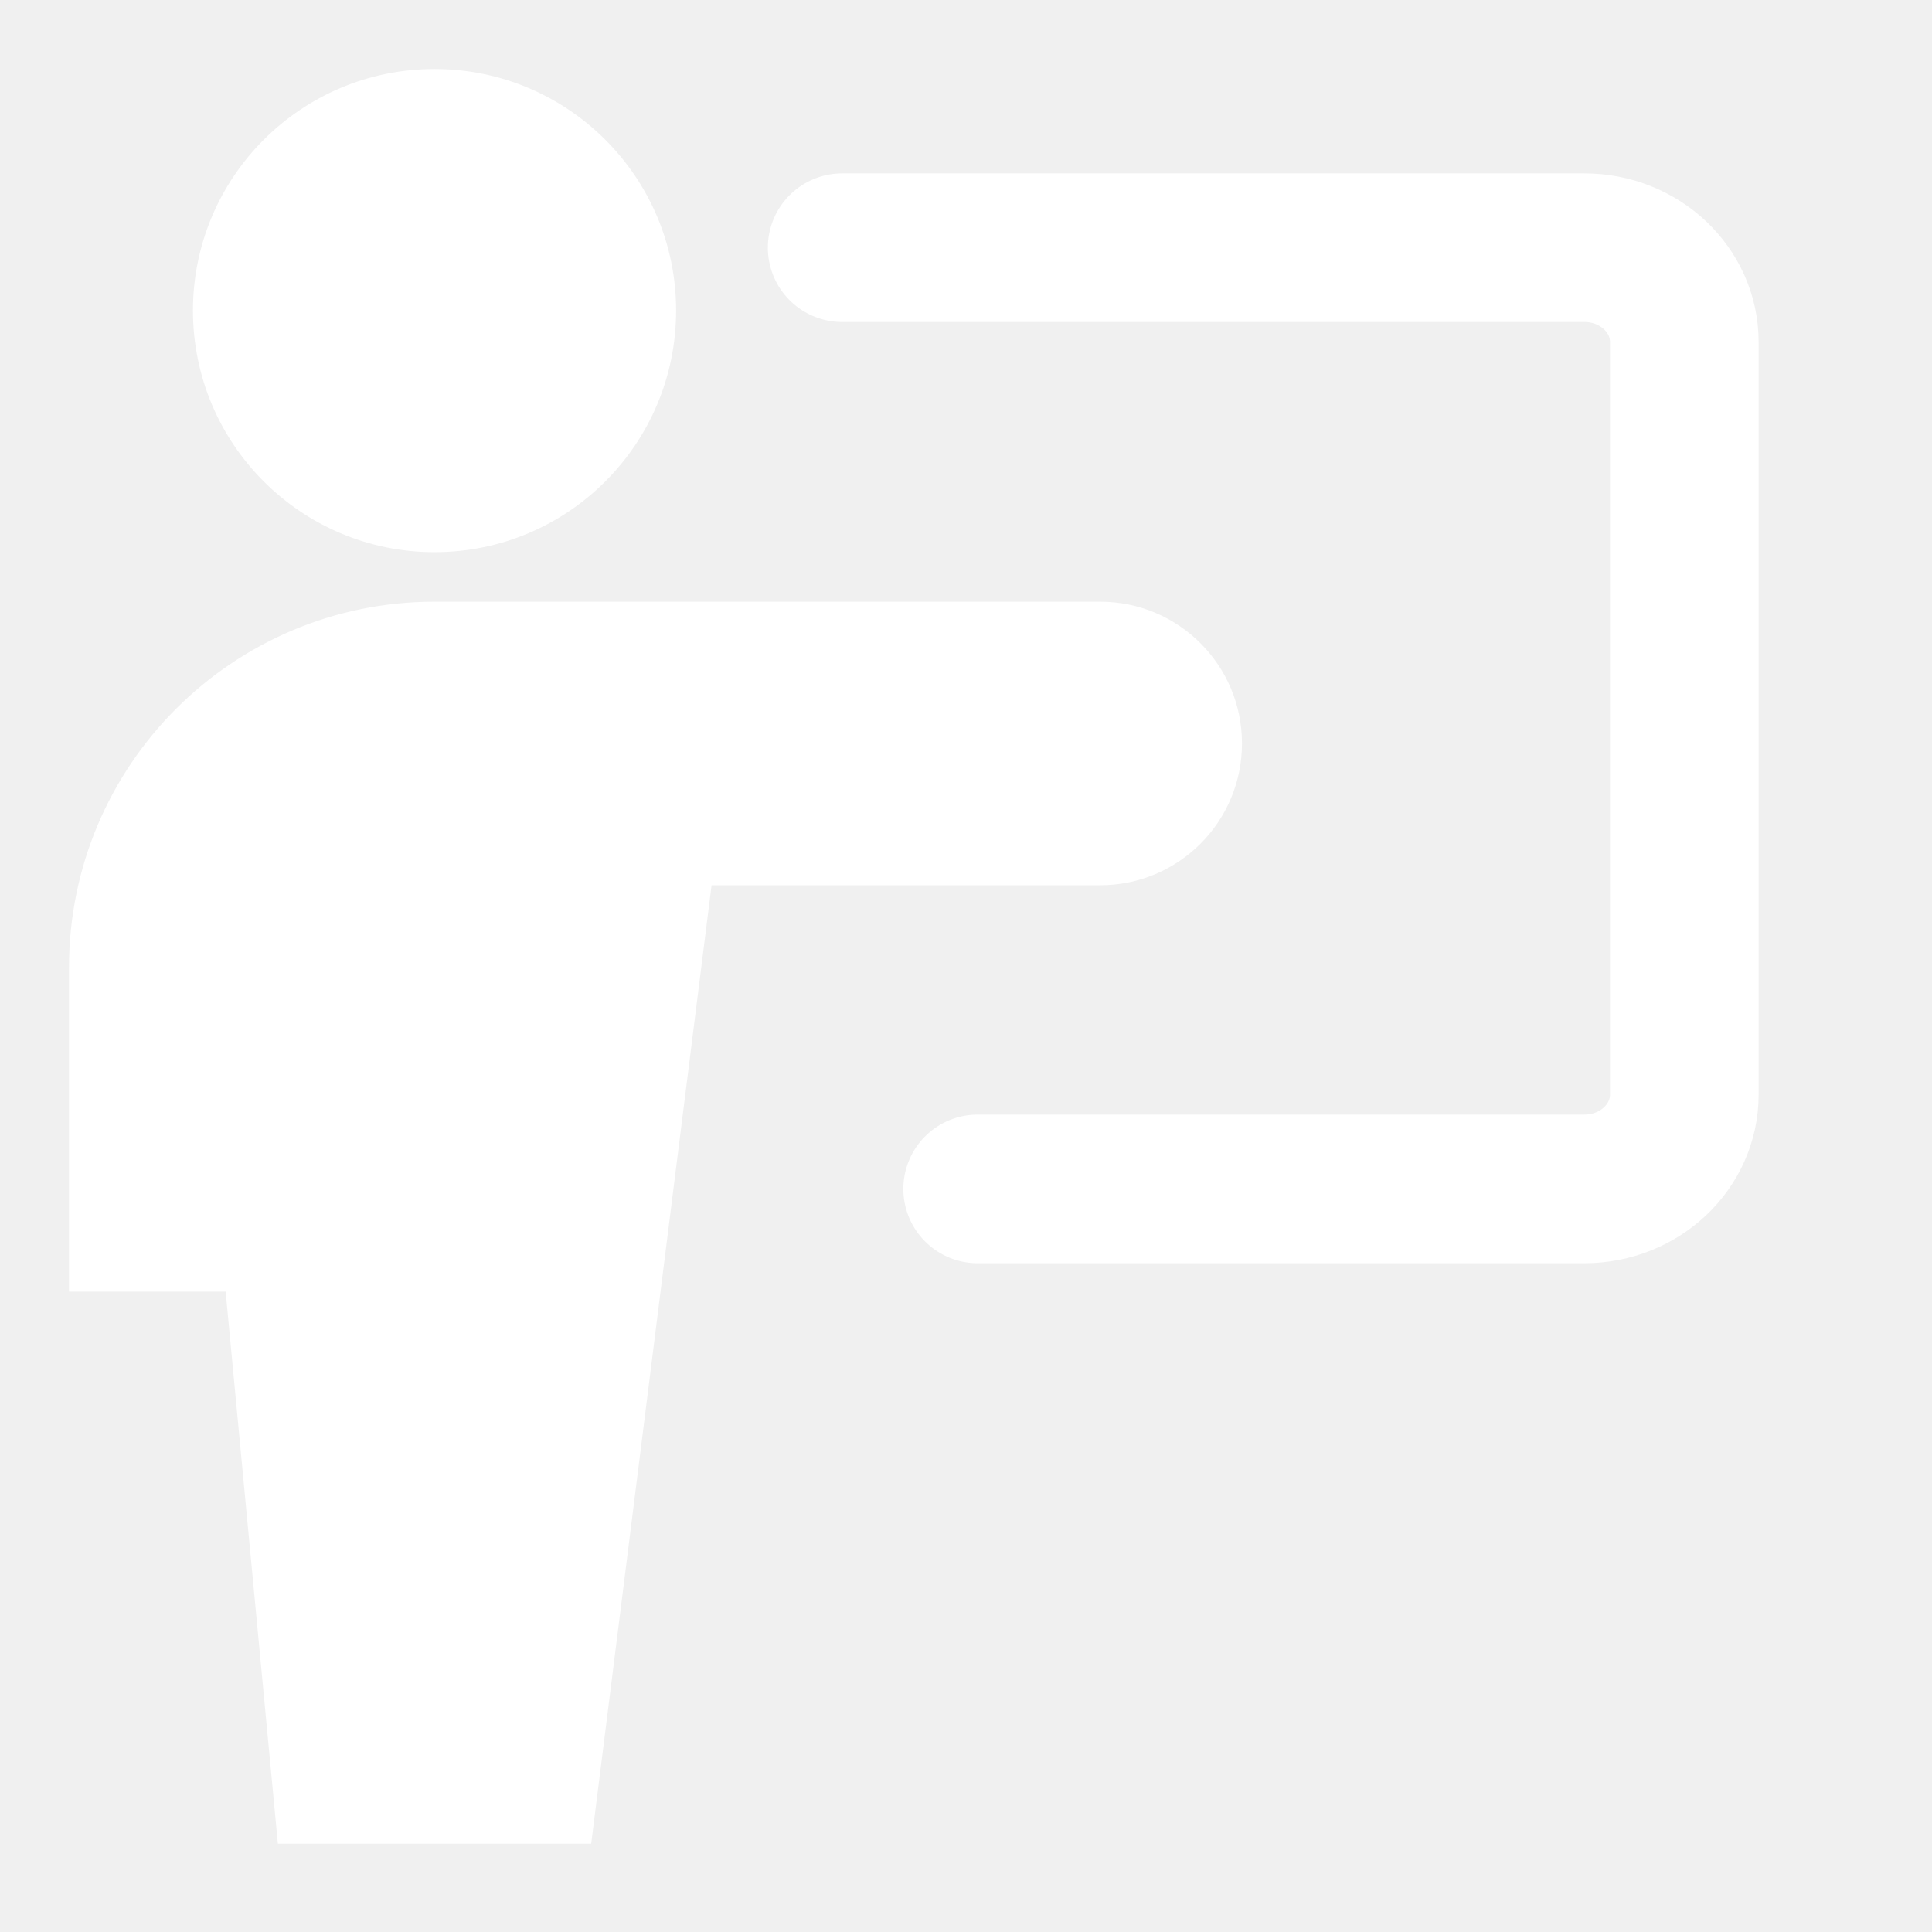
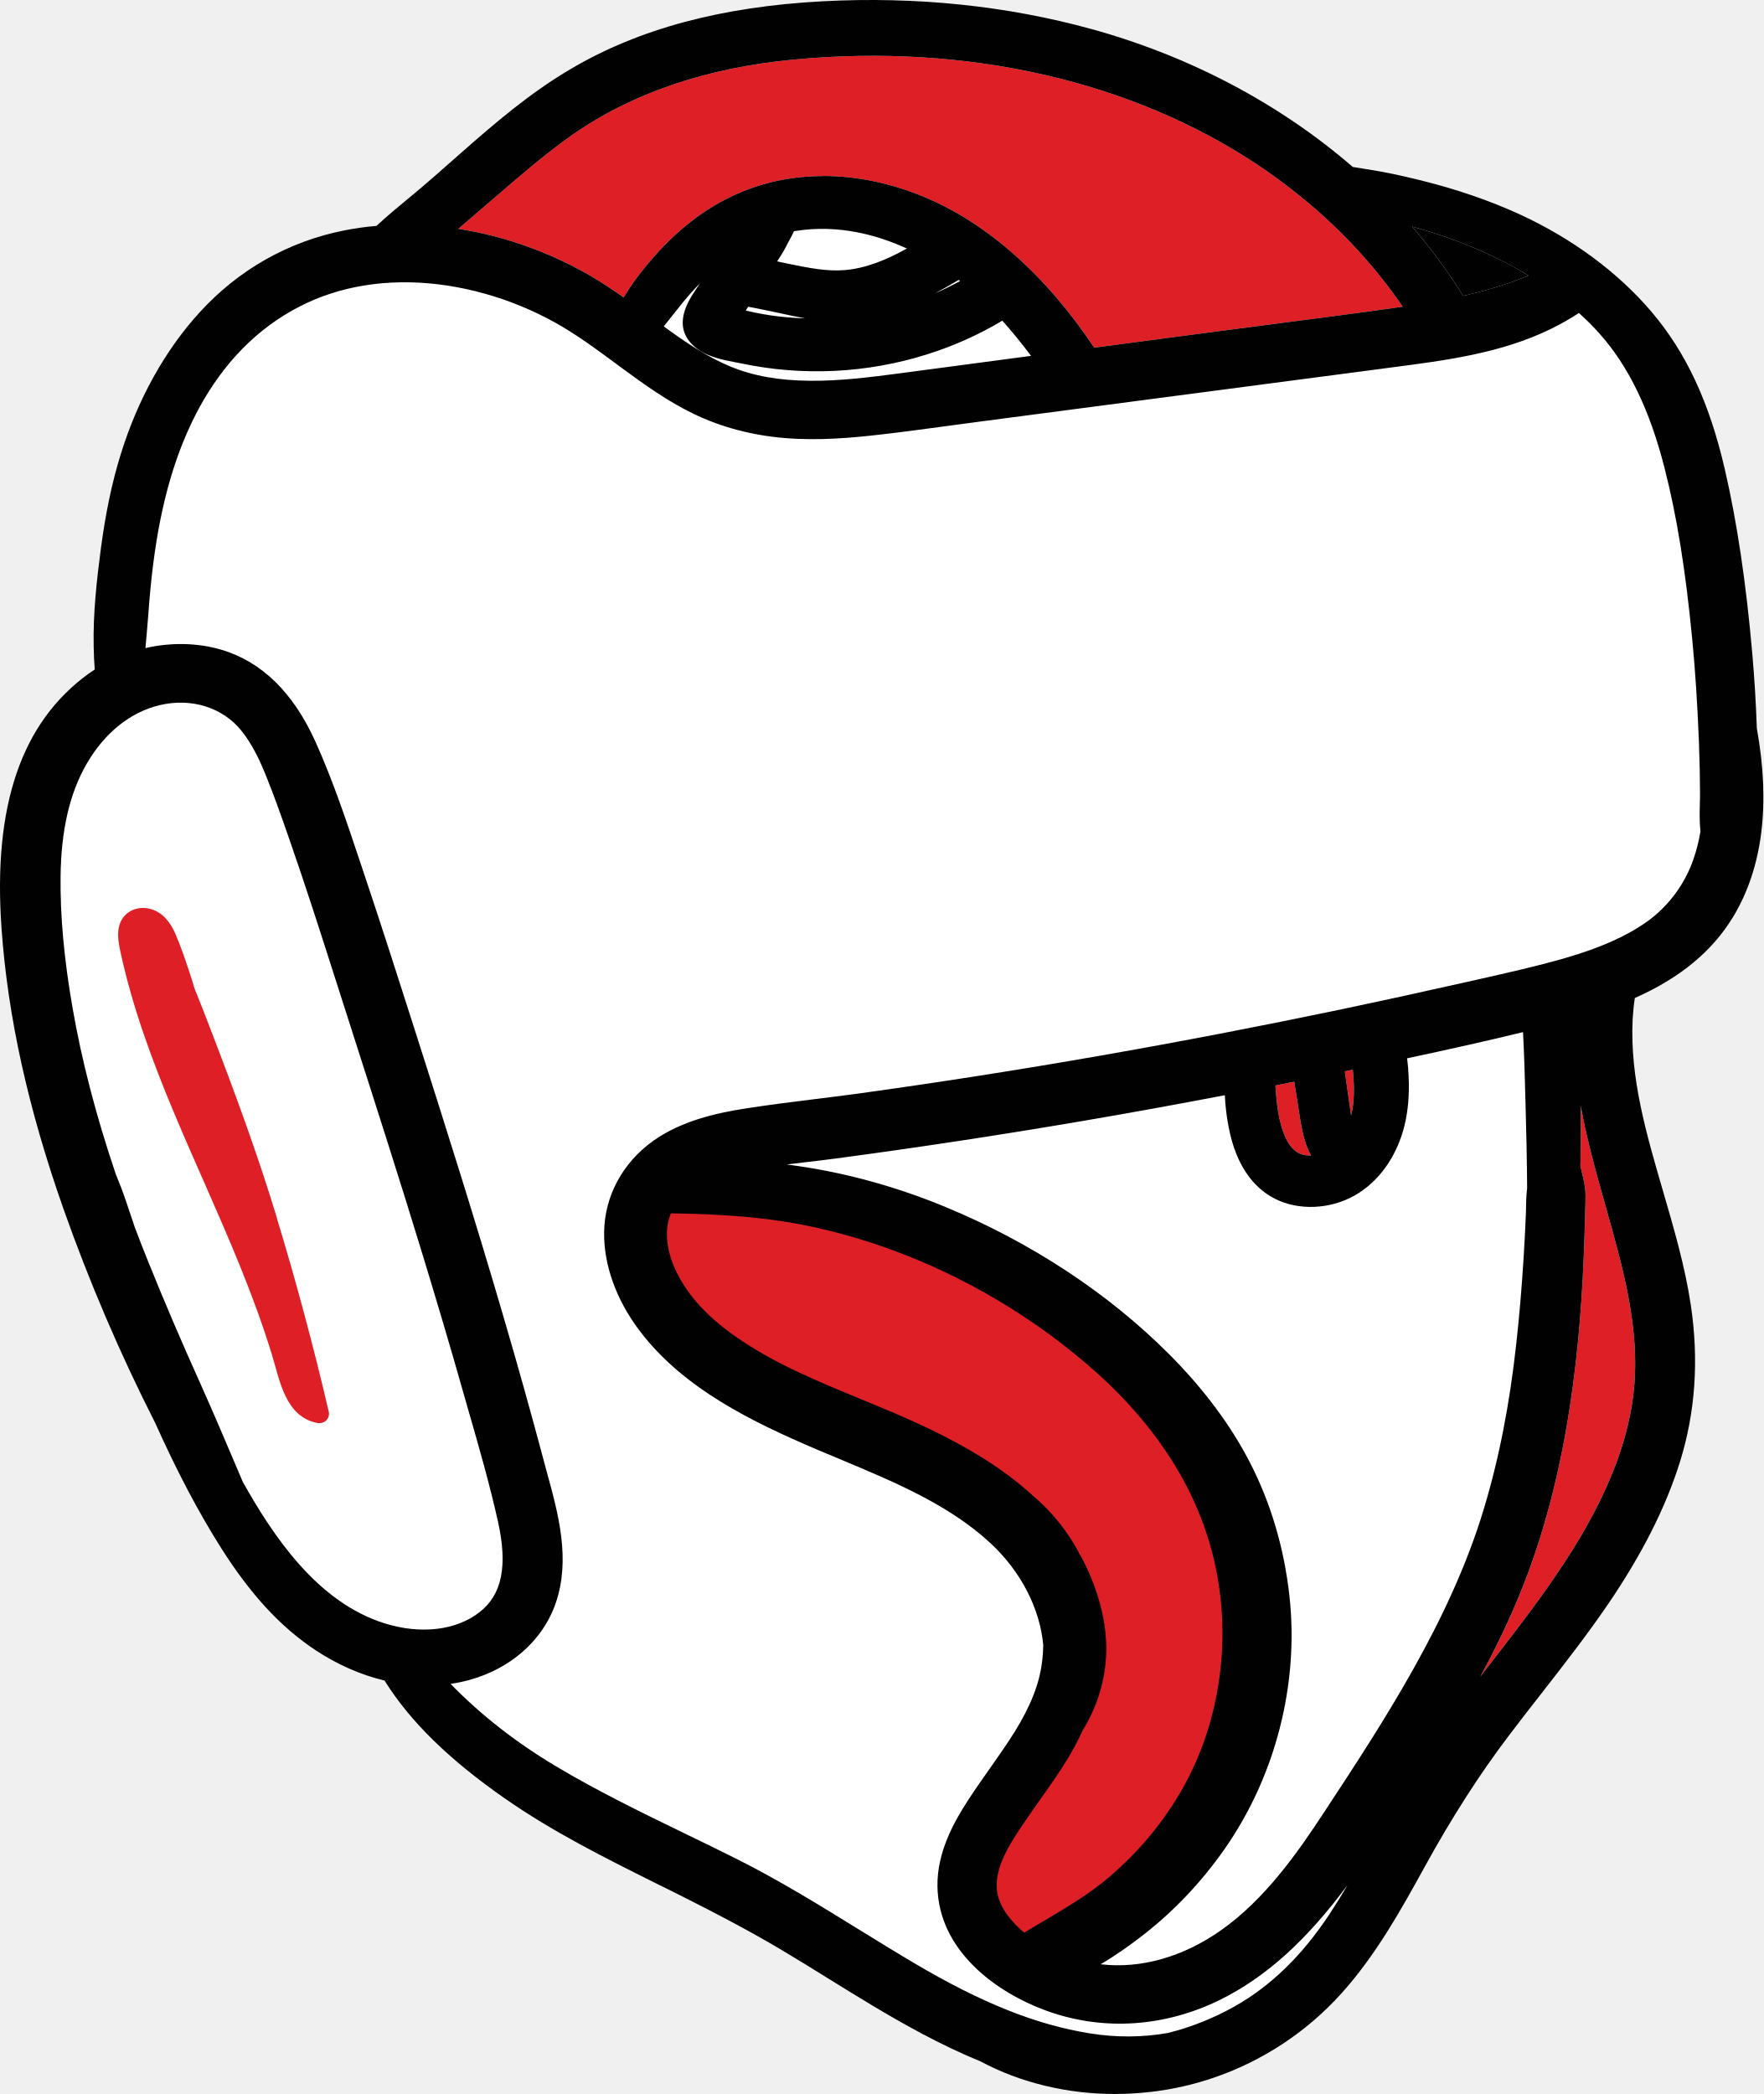
- <svg xmlns="http://www.w3.org/2000/svg" width="39" height="39" viewBox="0 0 39 39" fill="none">
-   <path d="M17 5H31.982C33.097 5 34 5.852 34 6.903V22.097C34 23.148 33.097 24 31.982 24H19.735" stroke="white" stroke-width="3" stroke-linecap="round" stroke-linejoin="round" />
-   <path d="M8.771 11.146C11.464 11.146 13.648 8.963 13.648 6.269C13.648 3.576 11.464 1.393 8.771 1.393C6.078 1.393 3.895 3.576 3.895 6.269C3.895 8.963 6.078 11.146 8.771 11.146Z" fill="white" />
-   <path d="M25.071 15.008C25.071 13.427 23.79 12.146 22.209 12.146H8.772C4.697 12.146 1.393 15.45 1.393 19.525V26.074H4.555L5.609 37.217H11.934L14.364 17.87H22.209C23.79 17.87 25.071 16.589 25.071 15.008Z" fill="white" />
+ <svg xmlns="http://www.w3.org/2000/svg" width="32" height="38" viewBox="0 0 32 38" fill="none">
+   <path d="M20.496 34.912C21.065 34.478 21.56 33.956 21.968 33.372C22.85 32.107 23.252 30.536 23.089 29.01C23 28.191 22.773 27.397 22.392 26.662C22.032 25.968 21.543 25.343 20.99 24.789C19.873 23.669 18.493 22.79 17.024 22.184C16.197 21.844 15.328 21.597 14.442 21.468C13.706 21.361 12.947 21.331 12.211 21.452C12.494 21.207 12.878 21.076 13.241 20.991C13.854 20.847 14.49 20.799 15.114 20.716C16.601 20.518 18.085 20.293 19.564 20.041C20.57 19.869 21.572 19.686 22.572 19.491C22.552 19.603 22.541 19.716 22.545 19.833C22.555 20.075 22.587 20.321 22.646 20.557C22.744 20.945 22.95 21.335 23.341 21.502C23.711 21.661 24.164 21.601 24.497 21.382C24.858 21.144 25.084 20.752 25.184 20.342C25.247 20.081 25.262 19.809 25.248 19.541C25.241 19.399 25.225 19.258 25.208 19.115C25.201 19.066 25.197 19.012 25.19 18.958C26.106 18.766 27.018 18.562 27.925 18.337C27.933 18.412 27.946 18.486 27.948 18.552C27.962 18.81 27.972 19.069 27.982 19.328C27.999 19.825 28.01 20.323 28.021 20.82C28.026 21.078 28.03 21.334 28.033 21.591C28.03 21.608 28.026 21.624 28.025 21.641C28.011 21.782 28.014 21.926 28.007 22.068C27.997 22.327 27.983 22.584 27.967 22.843C27.935 23.367 27.892 23.892 27.833 24.415C27.719 25.45 27.531 26.48 27.229 27.479C26.618 29.502 25.452 31.294 24.297 33.054C23.756 33.877 23.161 34.704 22.341 35.282C21.569 35.825 20.639 36.109 19.693 35.915C19.479 35.871 19.265 35.804 19.061 35.717C19.586 35.552 20.061 35.245 20.497 34.912H20.496Z" fill="white" />
+   <path d="M19.121 31.726C19.215 31.57 19.297 31.41 19.37 31.248C19.595 30.9 19.724 30.498 19.755 30.082C19.796 29.524 19.619 28.935 19.366 28.442C19.352 28.414 19.336 28.389 19.321 28.361C19.128 27.986 18.862 27.648 18.538 27.376C17.97 26.854 17.267 26.459 16.577 26.137C15.432 25.605 14.201 25.233 13.161 24.503C12.677 24.163 12.25 23.743 11.99 23.21C11.763 22.744 11.685 22.174 11.977 21.718C11.982 21.712 11.986 21.707 11.99 21.702C12.677 21.71 13.36 21.733 14.042 21.823C14.794 21.922 15.537 22.112 16.249 22.37C17.671 22.883 19.003 23.68 20.121 24.685C21.238 25.689 22.079 26.939 22.379 28.411C22.664 29.816 22.452 31.333 21.747 32.59C21.379 33.242 20.894 33.823 20.32 34.31C19.784 34.765 19.158 35.072 18.571 35.45C18.516 35.413 18.464 35.374 18.411 35.333C18.088 35.072 17.793 34.707 17.771 34.278C17.746 33.778 18.034 33.324 18.305 32.923C18.575 32.522 18.872 32.139 19.12 31.724L19.121 31.726Z" fill="#DF1F26" />
+   <path d="M30.069 16.981C29.596 17.315 29.05 17.523 28.496 17.684C27.86 17.867 27.207 18.005 26.562 18.151C25.84 18.314 25.117 18.473 24.392 18.624C22.942 18.928 21.488 19.209 20.029 19.463C18.551 19.722 17.068 19.954 15.582 20.158C14.912 20.251 14.235 20.319 13.567 20.425C13.037 20.508 12.478 20.641 12.038 20.956C11.572 21.291 11.289 21.793 11.28 22.364C11.272 22.936 11.516 23.503 11.857 23.957C12.611 24.959 13.808 25.53 14.942 26.015C16.067 26.496 17.277 26.933 18.186 27.773C18.769 28.312 19.185 29.063 19.248 29.847C19.245 29.966 19.237 30.085 19.222 30.205C19.159 30.705 18.947 31.162 18.683 31.588C18.42 32.013 18.111 32.409 17.838 32.828C17.567 33.246 17.319 33.721 17.327 34.229C17.342 35.212 18.272 35.905 19.134 36.209C20.078 36.541 21.105 36.451 21.996 36.014C22.913 35.562 23.622 34.807 24.216 34.001C24.854 33.138 25.429 32.219 25.989 31.306C26.554 30.384 27.067 29.429 27.44 28.416C28.187 26.388 28.395 24.212 28.448 22.07C28.45 21.945 28.457 21.82 28.456 21.696C28.454 21.556 28.415 21.422 28.384 21.286C28.381 21.268 28.372 21.252 28.363 21.239C28.366 21.109 28.368 20.98 28.371 20.851C28.378 20.343 28.37 19.837 28.354 19.329C28.346 19.079 28.336 18.831 28.327 18.582C28.323 18.469 28.317 18.357 28.312 18.243C28.517 18.189 28.724 18.13 28.928 18.062C28.696 19.691 29.34 21.276 29.725 22.842C29.933 23.684 30.067 24.553 29.949 25.418C29.827 26.314 29.466 27.163 29.017 27.944C28.061 29.603 26.683 30.979 25.707 32.627C25.26 33.381 24.88 34.175 24.396 34.907C23.918 35.628 23.324 36.256 22.557 36.686C22.152 36.914 21.717 37.086 21.269 37.198C20.768 37.288 20.252 37.292 19.733 37.209C18.549 37.017 17.463 36.502 16.441 35.899C15.361 35.262 14.328 34.561 13.203 33.999C12.102 33.45 10.98 32.947 9.924 32.316C8.994 31.761 8.176 31.089 7.495 30.265C7.71 30.285 7.926 30.281 8.142 30.251C8.872 30.145 9.546 29.698 9.787 28.994C10.056 28.211 9.763 27.341 9.561 26.579C9.323 25.687 9.073 24.798 8.813 23.913C8.299 22.159 7.747 20.417 7.192 18.676C6.909 17.791 6.626 16.906 6.33 16.023C6.056 15.207 5.791 14.376 5.438 13.589C5.137 12.921 4.67 12.313 3.932 12.093C3.386 11.929 2.783 11.987 2.262 12.216C2.336 11.772 2.36 11.324 2.398 10.874C2.446 10.304 2.519 9.737 2.642 9.179C2.853 8.231 3.214 7.293 3.821 6.518C4.392 5.787 5.172 5.233 6.078 4.981C6.997 4.725 7.981 4.777 8.894 5.033C9.355 5.163 9.8 5.345 10.218 5.577C10.656 5.82 11.054 6.119 11.456 6.415C11.861 6.713 12.272 7.01 12.727 7.231C13.215 7.469 13.737 7.598 14.279 7.641C14.834 7.686 15.392 7.641 15.944 7.578C16.531 7.51 17.118 7.426 17.704 7.35L21.324 6.874L24.973 6.394C25.994 6.259 27.083 6.148 28.017 5.689C28.246 5.576 28.465 5.444 28.673 5.295C28.676 5.292 28.678 5.29 28.681 5.287C28.89 5.461 29.09 5.649 29.272 5.853C29.919 6.577 30.285 7.499 30.52 8.424C30.783 9.458 30.928 10.526 31.03 11.586C31.09 12.206 31.126 12.828 31.151 13.449C31.163 13.76 31.169 14.071 31.171 14.383C31.171 14.62 31.149 14.864 31.18 15.1C31.148 15.302 31.101 15.502 31.032 15.699C30.855 16.213 30.52 16.667 30.072 16.985L30.069 16.981Z" fill="white" />
+   <path d="M13.428 5.215C13.527 5.246 13.638 5.261 13.729 5.279C13.92 5.318 14.11 5.357 14.3 5.398C14.678 5.481 15.063 5.554 15.452 5.513C16.174 5.436 16.811 5.075 17.416 4.704C17.608 4.84 17.79 4.988 17.961 5.144C17.229 5.62 16.393 5.931 15.522 6.044C15.052 6.105 14.577 6.108 14.106 6.055C13.871 6.029 13.638 5.984 13.408 5.927C13.316 5.905 13.156 5.89 13.078 5.833C13.033 5.8 13.063 5.786 13.096 5.734C13.141 5.662 13.188 5.589 13.235 5.517C13.3 5.417 13.364 5.315 13.428 5.215Z" fill="white" />
+   <path d="M28.68 21.172C28.685 21.186 28.689 21.201 28.693 21.216L28.709 21.284C28.739 21.405 28.771 21.541 28.772 21.691C28.772 21.785 28.771 21.88 28.767 21.975L28.764 22.076C28.72 23.898 28.564 26.279 27.738 28.522C27.514 29.131 27.229 29.753 26.863 30.427C26.932 30.336 27.002 30.246 27.072 30.156C27.656 29.403 28.258 28.624 28.737 27.793C29.235 26.927 29.528 26.137 29.631 25.378C29.728 24.675 29.661 23.916 29.414 22.916C29.329 22.575 29.23 22.224 29.135 21.884C28.967 21.289 28.797 20.683 28.685 20.069C28.689 20.346 28.689 20.604 28.685 20.855C28.685 20.945 28.682 21.033 28.68 21.123V21.173V21.172Z" fill="#DF1F26" />
+   <path d="M4.403 26.886C4.963 27.886 5.76 29.077 6.982 29.46C7.636 29.664 8.28 29.588 8.704 29.255C9.11 28.939 9.216 28.418 9.037 27.613C8.887 26.938 8.691 26.255 8.5 25.594L8.382 25.181C8.161 24.401 7.919 23.588 7.647 22.696C7.255 21.414 6.839 20.115 6.436 18.859C6.311 18.47 6.187 18.081 6.062 17.691C5.817 16.927 5.541 16.06 5.247 15.219C5.116 14.843 4.98 14.453 4.828 14.079C4.728 13.831 4.587 13.514 4.379 13.258C4.039 12.837 3.472 12.66 2.898 12.796C2.367 12.921 1.896 13.3 1.573 13.86C1.262 14.396 1.108 15.067 1.099 15.911C1.091 16.624 1.162 17.401 1.316 18.288C1.483 19.248 1.739 20.235 2.1 21.305C2.158 21.444 2.23 21.628 2.293 21.816C2.343 21.965 2.394 22.116 2.444 22.266C2.52 22.469 2.603 22.683 2.689 22.894C2.975 23.605 3.29 24.341 3.653 25.147C3.877 25.647 4.094 26.158 4.304 26.652L4.403 26.885V26.886Z" fill="white" />
+   <path d="M23.145 19.698C23.149 19.752 23.153 19.806 23.157 19.862C23.172 20.074 23.204 20.272 23.256 20.45C23.341 20.74 23.473 20.91 23.646 20.954C23.693 20.966 23.741 20.971 23.791 20.968C23.73 20.86 23.683 20.732 23.648 20.586C23.607 20.41 23.581 20.235 23.556 20.065C23.546 20 23.536 19.934 23.525 19.87L23.486 19.63C23.372 19.652 23.259 19.676 23.145 19.698Z" fill="#DF1F26" />
+   <path d="M24.404 19.442C24.44 19.695 24.476 19.949 24.512 20.202L24.517 20.23C24.517 20.23 24.517 20.239 24.518 20.243C24.539 20.162 24.553 20.077 24.561 19.988C24.576 19.818 24.572 19.63 24.549 19.412C24.5 19.422 24.452 19.432 24.404 19.442Z" fill="#DF1F26" />
+   <path d="M12.046 5.924C12.434 6.207 12.82 6.47 13.246 6.648C13.659 6.821 14.137 6.907 14.703 6.91C15.245 6.915 15.79 6.846 16.349 6.772L18.711 6.459C18.528 6.216 18.358 6.007 18.189 5.819C17.761 6.075 17.302 6.28 16.818 6.432C15.731 6.774 14.569 6.83 13.458 6.596C13.424 6.589 13.388 6.581 13.349 6.575C13.112 6.53 12.816 6.473 12.607 6.294C12.176 5.923 12.496 5.451 12.631 5.249C12.647 5.225 12.662 5.204 12.675 5.182L12.702 5.141C12.563 5.283 12.426 5.44 12.293 5.612C12.211 5.716 12.129 5.819 12.045 5.922L12.046 5.924Z" fill="white" />
+   <path d="M14.94 3.193C15.541 3.193 16.168 3.322 16.771 3.574C17.915 4.05 18.978 4.993 19.857 6.309L21.859 6.044C22.238 5.994 22.617 5.945 22.996 5.895C23.8 5.791 24.632 5.683 25.448 5.567C25.451 5.567 25.453 5.567 25.456 5.567C24.973 4.86 24.382 4.214 23.694 3.641C23.664 3.623 23.637 3.6 23.613 3.575C23.366 3.375 23.113 3.186 22.858 3.015C20.557 1.471 17.559 0.784 14.412 1.08C12.815 1.23 11.454 1.694 10.367 2.461C9.9 2.79 9.454 3.174 9.024 3.546C8.919 3.636 8.814 3.727 8.71 3.815C8.653 3.864 8.596 3.913 8.538 3.963C8.465 4.026 8.392 4.09 8.316 4.153C8.64 4.203 8.962 4.277 9.279 4.376C9.783 4.533 10.268 4.745 10.716 5.006C10.927 5.129 11.129 5.265 11.317 5.397C11.419 5.229 11.523 5.08 11.633 4.94C11.913 4.586 12.192 4.298 12.488 4.062C13.093 3.575 13.781 3.29 14.53 3.215C14.664 3.202 14.8 3.195 14.937 3.195L14.94 3.193Z" fill="#DF1F26" />
+   <path d="M13.533 5.635C13.742 5.686 13.946 5.721 14.144 5.744C14.299 5.761 14.455 5.773 14.611 5.777C14.478 5.754 14.352 5.726 14.229 5.7C14.042 5.659 13.854 5.62 13.666 5.583C13.643 5.579 13.619 5.573 13.593 5.57C13.588 5.57 13.583 5.568 13.577 5.567L13.533 5.635Z" fill="white" />
+   <path d="M25.625 4.111C25.969 4.509 26.279 4.93 26.55 5.369C27.001 5.267 27.39 5.147 27.736 5C27.458 4.829 27.162 4.676 26.85 4.541C26.479 4.378 26.076 4.237 25.625 4.111Z" fill="#010101" />
+   <path d="M14.105 4.744C14.138 4.75 14.172 4.758 14.204 4.765L14.324 4.79C14.671 4.861 15 4.928 15.325 4.902C15.721 4.87 16.098 4.709 16.457 4.51C15.914 4.26 15.212 4.07 14.444 4.19C14.432 4.191 14.42 4.194 14.408 4.195C14.381 4.257 14.349 4.314 14.322 4.364C14.307 4.39 14.293 4.417 14.281 4.442C14.227 4.55 14.165 4.649 14.104 4.744H14.105Z" fill="white" />
+   <path d="M5.026 22.103C4.674 20.943 4.253 19.801 3.818 18.671C3.724 18.427 3.631 18.183 3.531 17.941C3.505 17.854 3.481 17.769 3.451 17.683C3.368 17.432 3.285 17.179 3.179 16.938C3.094 16.746 2.963 16.567 2.752 16.501C2.556 16.439 2.332 16.497 2.219 16.674C2.104 16.856 2.144 17.083 2.187 17.279C2.621 19.279 3.6 21.107 4.363 22.994C4.575 23.519 4.772 24.051 4.937 24.592C5.078 25.052 5.177 25.705 5.753 25.822C5.883 25.849 5.996 25.744 5.965 25.614C5.69 24.435 5.376 23.263 5.024 22.104L5.026 22.103Z" fill="#DF1F26" />
+   <path d="M23.745 19.259C23.776 19.446 23.806 19.632 23.837 19.819C23.875 20.05 23.903 20.286 23.957 20.515C24 20.697 24.082 20.914 24.252 21.02C24.287 21.041 24.322 21.058 24.36 21.072C24.137 21.241 23.846 21.324 23.566 21.254C23.223 21.167 23.043 20.848 22.952 20.534C22.89 20.322 22.855 20.102 22.84 19.881C22.831 19.736 22.817 19.593 22.805 19.447C23.119 19.386 23.432 19.322 23.745 19.259ZM24.816 19.039C24.833 19.143 24.849 19.248 24.861 19.354C24.886 19.574 24.896 19.796 24.878 20.016C24.849 20.332 24.742 20.66 24.534 20.907C24.457 20.861 24.39 20.799 24.341 20.728C24.244 20.59 24.224 20.409 24.2 20.247C24.149 19.897 24.099 19.548 24.049 19.198C24.304 19.145 24.561 19.093 24.816 19.04V19.039ZM20.496 34.912C21.065 34.478 21.56 33.956 21.968 33.372C22.85 32.107 23.252 30.536 23.088 29.01C23 28.191 22.773 27.397 22.392 26.662C22.032 25.968 21.543 25.343 20.989 24.789C19.873 23.669 18.493 22.79 17.024 22.184C16.197 21.844 15.327 21.597 14.442 21.468C13.706 21.361 12.947 21.331 12.211 21.452C12.494 21.207 12.878 21.076 13.24 20.991C13.854 20.847 14.49 20.799 15.114 20.716C16.601 20.518 18.085 20.293 19.564 20.041C20.57 19.869 21.572 19.686 22.572 19.491C22.552 19.603 22.541 19.716 22.545 19.833C22.554 20.075 22.587 20.321 22.646 20.557C22.744 20.945 22.95 21.335 23.341 21.502C23.711 21.661 24.163 21.601 24.496 21.382C24.857 21.144 25.084 20.752 25.183 20.342C25.247 20.081 25.261 19.809 25.248 19.541C25.241 19.399 25.225 19.258 25.208 19.115C25.201 19.066 25.197 19.012 25.19 18.958C26.105 18.765 27.018 18.562 27.925 18.337C27.933 18.412 27.945 18.486 27.948 18.552C27.962 18.81 27.972 19.069 27.982 19.327C27.999 19.825 28.01 20.323 28.021 20.82C28.026 21.078 28.03 21.334 28.033 21.591C28.03 21.608 28.026 21.624 28.025 21.641C28.011 21.782 28.014 21.926 28.007 22.068C27.997 22.327 27.983 22.584 27.967 22.842C27.935 23.367 27.892 23.892 27.833 24.415C27.719 25.45 27.531 26.48 27.229 27.479C26.618 29.502 25.452 31.294 24.296 33.054C23.756 33.877 23.161 34.704 22.341 35.282C21.569 35.825 20.639 36.108 19.693 35.915C19.478 35.871 19.265 35.804 19.061 35.717C19.586 35.552 20.061 35.245 20.497 34.912H20.496ZM19.121 31.726C19.215 31.57 19.297 31.41 19.37 31.248C19.595 30.9 19.724 30.498 19.755 30.082C19.796 29.524 19.619 28.935 19.366 28.441C19.352 28.414 19.336 28.389 19.321 28.361C19.128 27.986 18.862 27.647 18.538 27.376C17.97 26.853 17.267 26.459 16.577 26.137C15.432 25.604 14.201 25.232 13.161 24.503C12.677 24.163 12.25 23.743 11.99 23.21C11.763 22.744 11.685 22.174 11.977 21.717C11.982 21.712 11.986 21.707 11.99 21.701C12.677 21.709 13.36 21.733 14.042 21.823C14.794 21.922 15.537 22.112 16.249 22.37C17.671 22.883 19.003 23.68 20.121 24.685C21.238 25.689 22.079 26.939 22.379 28.411C22.664 29.816 22.452 31.333 21.747 32.59C21.379 33.242 20.894 33.823 20.32 34.309C19.784 34.764 19.158 35.072 18.571 35.45C18.516 35.413 18.464 35.374 18.411 35.333C18.088 35.072 17.793 34.706 17.771 34.278C17.746 33.778 18.034 33.324 18.305 32.923C18.575 32.522 18.872 32.139 19.12 31.724L19.121 31.726ZM30.069 16.981C29.596 17.315 29.05 17.523 28.496 17.684C27.86 17.867 27.207 18.005 26.562 18.151C25.84 18.314 25.116 18.473 24.392 18.624C22.942 18.928 21.487 19.209 20.029 19.463C18.551 19.722 17.068 19.954 15.582 20.158C14.911 20.251 14.235 20.319 13.566 20.425C13.036 20.508 12.478 20.641 12.038 20.956C11.572 21.291 11.289 21.793 11.28 22.364C11.272 22.936 11.516 23.503 11.857 23.957C12.611 24.959 13.808 25.53 14.942 26.015C16.067 26.496 17.277 26.933 18.186 27.773C18.768 28.312 19.184 29.063 19.247 29.847C19.245 29.966 19.237 30.085 19.222 30.205C19.159 30.705 18.947 31.162 18.683 31.588C18.419 32.013 18.111 32.409 17.838 32.828C17.567 33.246 17.319 33.721 17.327 34.229C17.342 35.212 18.272 35.905 19.134 36.209C20.078 36.541 21.105 36.451 21.996 36.014C22.913 35.562 23.621 34.807 24.216 34.001C24.853 33.138 25.429 32.219 25.989 31.306C26.554 30.384 27.066 29.429 27.439 28.416C28.187 26.388 28.395 24.212 28.447 22.07C28.45 21.945 28.457 21.82 28.456 21.696C28.454 21.556 28.415 21.422 28.384 21.286C28.38 21.268 28.372 21.252 28.363 21.239C28.366 21.109 28.368 20.98 28.371 20.851C28.378 20.343 28.37 19.837 28.354 19.329C28.345 19.079 28.336 18.831 28.327 18.582C28.323 18.469 28.317 18.357 28.312 18.243C28.517 18.189 28.724 18.13 28.928 18.062C28.696 19.691 29.34 21.276 29.725 22.842C29.933 23.684 30.067 24.553 29.949 25.418C29.827 26.314 29.466 27.163 29.017 27.944C28.061 29.603 26.683 30.979 25.707 32.627C25.26 33.381 24.88 34.175 24.396 34.907C23.918 35.628 23.323 36.256 22.557 36.686C22.152 36.914 21.717 37.086 21.269 37.198C20.768 37.288 20.251 37.292 19.733 37.209C18.548 37.017 17.463 36.502 16.441 35.899C15.361 35.262 14.328 34.561 13.203 33.999C12.102 33.45 10.98 32.947 9.924 32.316C8.994 31.761 8.175 31.089 7.495 30.265C7.71 30.285 7.926 30.281 8.142 30.251C8.872 30.145 9.546 29.698 9.787 28.994C10.056 28.211 9.763 27.341 9.56 26.579C9.323 25.687 9.073 24.799 8.813 23.913C8.299 22.159 7.747 20.417 7.192 18.676C6.909 17.791 6.625 16.906 6.33 16.023C6.056 15.207 5.791 14.376 5.438 13.589C5.137 12.921 4.67 12.313 3.932 12.093C3.386 11.929 2.783 11.987 2.262 12.216C2.336 11.772 2.36 11.324 2.398 10.874C2.446 10.304 2.519 9.737 2.642 9.179C2.853 8.231 3.214 7.293 3.82 6.518C4.392 5.787 5.172 5.233 6.078 4.981C6.997 4.725 7.981 4.777 8.893 5.033C9.355 5.163 9.799 5.345 10.218 5.577C10.656 5.82 11.054 6.119 11.456 6.415C11.861 6.713 12.271 7.01 12.726 7.231C13.215 7.469 13.737 7.598 14.279 7.641C14.834 7.686 15.392 7.641 15.943 7.578C16.531 7.51 17.118 7.426 17.704 7.35L21.324 6.874L24.973 6.394C25.994 6.259 27.082 6.148 28.017 5.689C28.246 5.576 28.465 5.444 28.673 5.295C28.676 5.292 28.678 5.29 28.681 5.287C28.89 5.461 29.09 5.649 29.271 5.853C29.918 6.577 30.285 7.499 30.52 8.424C30.783 9.458 30.928 10.526 31.03 11.586C31.09 12.206 31.126 12.828 31.15 13.449C31.162 13.76 31.169 14.071 31.171 14.383C31.171 14.62 31.149 14.864 31.18 15.1C31.148 15.302 31.101 15.502 31.032 15.699C30.855 16.213 30.52 16.667 30.071 16.985L30.069 16.981ZM4.117 27.021C3.869 26.437 3.623 25.851 3.363 25.273C3.026 24.525 2.701 23.77 2.394 23.01C2.308 22.796 2.225 22.581 2.143 22.365C2.092 22.215 2.041 22.064 1.991 21.914C1.935 21.745 1.869 21.579 1.802 21.413C1.462 20.409 1.185 19.384 1.003 18.341C0.865 17.54 0.773 16.721 0.782 15.909C0.79 15.149 0.911 14.375 1.297 13.706C1.632 13.127 2.154 12.651 2.825 12.493C3.496 12.334 4.192 12.525 4.628 13.064C4.844 13.331 4.996 13.649 5.124 13.964C5.277 14.344 5.412 14.731 5.548 15.117C5.835 15.939 6.101 16.767 6.365 17.597C6.898 19.265 7.439 20.931 7.951 22.606C8.205 23.435 8.452 24.264 8.688 25.098C8.919 25.909 9.165 26.724 9.347 27.547C9.501 28.242 9.523 29.015 8.903 29.499C8.336 29.941 7.553 29.963 6.887 29.756C5.589 29.35 4.759 28.171 4.117 27.022V27.021ZM13.737 4.142C13.639 4.265 13.557 4.399 13.473 4.531C13.297 4.804 13.121 5.077 12.945 5.35C12.814 5.555 12.567 5.846 12.818 6.061C12.991 6.21 13.307 6.247 13.525 6.293C14.579 6.515 15.696 6.46 16.723 6.138C17.261 5.969 17.774 5.726 18.242 5.418C18.626 5.813 18.958 6.25 19.273 6.7C18.923 6.746 18.574 6.792 18.224 6.84C17.613 6.921 17.001 7.002 16.39 7.082C15.831 7.156 15.267 7.225 14.701 7.222C14.161 7.219 13.62 7.144 13.121 6.936C12.64 6.735 12.208 6.432 11.791 6.127C11.725 6.078 11.659 6.031 11.594 5.982C11.744 5.796 11.894 5.613 12.042 5.424C12.234 5.179 12.443 4.946 12.674 4.734C13.011 4.427 13.395 4.187 13.818 4.033C13.789 4.071 13.762 4.108 13.736 4.142H13.737ZM15.351 5.212C14.977 5.242 14.611 5.167 14.247 5.092C14.072 5.056 13.893 5.011 13.714 4.998C13.668 4.996 13.62 4.992 13.571 4.992C13.628 4.901 13.687 4.81 13.745 4.719C13.832 4.581 13.925 4.448 13.997 4.303C14.056 4.186 14.145 4.058 14.162 3.927C14.239 3.909 14.317 3.893 14.396 3.881C15.348 3.733 16.287 4.005 17.092 4.493C16.561 4.829 15.988 5.16 15.351 5.212ZM13.428 5.215C13.526 5.246 13.638 5.261 13.729 5.279C13.919 5.317 14.11 5.357 14.299 5.398C14.678 5.481 15.063 5.554 15.452 5.513C16.174 5.436 16.81 5.075 17.416 4.704C17.608 4.84 17.79 4.988 17.96 5.143C17.229 5.619 16.393 5.931 15.522 6.044C15.052 6.105 14.577 6.107 14.106 6.055C13.871 6.028 13.638 5.984 13.408 5.927C13.316 5.904 13.156 5.89 13.078 5.833C13.032 5.8 13.063 5.786 13.095 5.734C13.141 5.662 13.188 5.589 13.235 5.517C13.3 5.416 13.364 5.315 13.428 5.215ZM8.503 3.578C9.052 3.11 9.591 2.623 10.183 2.206C11.419 1.334 12.879 0.908 14.384 0.767C17.377 0.487 20.53 1.074 23.038 2.756C23.315 2.943 23.585 3.144 23.843 3.355C23.848 3.365 23.858 3.375 23.872 3.379C24.703 4.066 25.424 4.88 25.982 5.798C25.818 5.825 25.656 5.85 25.494 5.874C24.298 6.046 23.099 6.193 21.902 6.353C21.168 6.45 20.434 6.548 19.7 6.646C18.962 5.492 17.944 4.401 16.649 3.863C15.997 3.591 15.274 3.454 14.566 3.525C13.867 3.596 13.235 3.868 12.691 4.303C12.389 4.546 12.125 4.829 11.886 5.131C11.704 5.362 11.556 5.604 11.422 5.857C11.141 5.651 10.858 5.449 10.558 5.275C10.127 5.025 9.664 4.823 9.186 4.674C8.637 4.502 8.063 4.406 7.487 4.393C7.853 4.158 8.184 3.855 8.504 3.582L8.503 3.578ZM25.439 3.737C25.963 3.872 26.483 4.039 26.979 4.256C27.465 4.468 27.933 4.729 28.361 5.04C27.755 5.381 27.08 5.583 26.394 5.721C25.926 4.922 25.343 4.203 24.676 3.572C24.931 3.624 25.188 3.674 25.439 3.739V3.737ZM31.565 13.25C31.55 12.797 31.523 12.345 31.483 11.892C31.387 10.783 31.24 9.667 30.989 8.581C30.761 7.587 30.395 6.643 29.724 5.856C29.108 5.131 28.311 4.571 27.444 4.173C26.888 3.918 26.304 3.724 25.71 3.576C25.409 3.503 25.106 3.434 24.8 3.385C24.669 3.364 24.538 3.343 24.407 3.325C23.078 2.152 21.448 1.304 19.723 0.828C18.177 0.402 16.55 0.249 14.949 0.334C13.412 0.416 11.85 0.733 10.517 1.519C9.807 1.938 9.179 2.475 8.565 3.018C8.256 3.29 7.949 3.565 7.631 3.826C7.405 4.01 7.178 4.198 6.969 4.401C6.747 4.417 6.527 4.443 6.31 4.485C5.357 4.672 4.506 5.162 3.858 5.873C3.216 6.576 2.767 7.438 2.49 8.338C2.323 8.879 2.218 9.435 2.144 9.996C2.069 10.564 2.003 11.151 2.017 11.725C2.021 11.925 2.031 12.118 2.052 12.313C1.963 12.362 1.877 12.416 1.795 12.474C0.412 13.476 0.233 15.268 0.343 16.827C0.465 18.537 0.881 20.215 1.452 21.832C1.916 23.15 2.472 24.441 3.105 25.69C3.449 26.455 3.83 27.209 4.279 27.919C4.708 28.596 5.224 29.234 5.902 29.683C6.287 29.937 6.723 30.126 7.178 30.215C7.696 31.095 8.508 31.794 9.343 32.377C10.362 33.088 11.5 33.614 12.608 34.175C13.184 34.466 13.757 34.767 14.311 35.096C14.88 35.432 15.435 35.791 16.002 36.13C16.612 36.494 17.252 36.849 17.922 37.12C19.117 37.766 20.6 37.853 21.902 37.413C22.752 37.125 23.511 36.623 24.106 35.962C24.711 35.288 25.149 34.495 25.582 33.709C26.044 32.872 26.544 32.075 27.123 31.31C27.72 30.521 28.355 29.758 28.912 28.94C29.441 28.164 29.901 27.331 30.18 26.435C30.458 25.545 30.505 24.636 30.365 23.718C30.098 21.964 29.221 20.289 29.306 18.487C29.316 18.285 29.341 18.088 29.38 17.89C30.105 17.593 30.759 17.164 31.176 16.476C31.758 15.513 31.76 14.321 31.562 13.246L31.565 13.25Z" fill="#010101" />
+   <path d="M20.239 38C19.375 38 18.523 37.8 17.787 37.405C17.055 37.107 16.362 36.711 15.841 36.4C15.573 36.239 15.307 36.076 15.042 35.911C14.75 35.73 14.45 35.544 14.152 35.367C13.565 35.02 12.971 34.712 12.466 34.457C12.278 34.362 12.089 34.267 11.898 34.174C10.978 33.715 10.026 33.24 9.162 32.637C8.143 31.926 7.445 31.243 6.978 30.497C6.546 30.394 6.117 30.205 5.726 29.946C5.093 29.527 4.548 28.937 4.011 28.089C3.602 27.442 3.222 26.723 2.818 25.826C2.178 24.565 1.617 23.257 1.152 21.938C0.51 20.116 0.142 18.453 0.028 16.852C-0.131 14.624 0.386 13.111 1.607 12.226C1.644 12.2 1.68 12.175 1.719 12.15C1.709 12.022 1.703 11.885 1.7 11.733C1.687 11.139 1.755 10.529 1.83 9.958C1.916 9.311 2.033 8.752 2.189 8.25C2.497 7.251 2.992 6.358 3.625 5.666C4.329 4.894 5.238 4.38 6.25 4.181C6.435 4.144 6.627 4.117 6.832 4.099C7.028 3.917 7.232 3.749 7.429 3.586C7.717 3.35 8.002 3.096 8.279 2.852L8.354 2.786C8.989 2.226 9.62 1.686 10.355 1.253C11.591 0.523 13.088 0.121 14.933 0.023C16.629 -0.066 18.269 0.104 19.81 0.528C21.59 1.019 23.226 1.884 24.549 3.03C24.627 3.042 24.704 3.054 24.781 3.067L24.851 3.078C25.126 3.121 25.414 3.182 25.788 3.274C26.436 3.435 27.038 3.642 27.578 3.89C28.529 4.327 29.356 4.938 29.967 5.655C30.598 6.396 31.02 7.304 31.299 8.511C31.525 9.488 31.687 10.585 31.799 11.865C31.839 12.321 31.866 12.776 31.881 13.216C32.132 14.6 31.986 15.752 31.451 16.638C31.071 17.265 30.487 17.747 29.667 18.111C29.647 18.246 29.634 18.377 29.627 18.505C29.578 19.556 29.87 20.557 30.179 21.616C30.373 22.283 30.576 22.973 30.682 23.675C30.832 24.669 30.767 25.63 30.486 26.529C30.227 27.357 29.799 28.204 29.178 29.116C28.796 29.675 28.376 30.213 27.97 30.734C27.771 30.987 27.574 31.242 27.379 31.499C26.846 32.203 26.35 32.976 25.863 33.861C25.427 34.653 24.976 35.469 24.346 36.171C23.714 36.874 22.906 37.407 22.008 37.71C21.436 37.904 20.835 37.999 20.239 37.999V38ZM8.177 30.558C8.722 31.118 9.361 31.618 10.084 32.05C10.849 32.507 11.669 32.905 12.462 33.29C12.756 33.432 13.05 33.575 13.342 33.721C14.118 34.109 14.859 34.565 15.574 35.007C15.91 35.214 16.256 35.428 16.6 35.631C17.821 36.351 18.802 36.743 19.779 36.9C20.257 36.977 20.733 36.974 21.196 36.892C21.614 36.788 22.018 36.627 22.396 36.415C23.059 36.043 23.624 35.494 24.126 34.737C24.239 34.565 24.348 34.389 24.453 34.209C23.702 35.222 22.965 35.884 22.138 36.292C21.14 36.783 20.035 36.858 19.027 36.502C18.065 36.163 17.03 35.389 17.012 34.233C17.002 33.618 17.307 33.068 17.573 32.66C17.698 32.468 17.83 32.281 17.958 32.099C18.112 31.88 18.272 31.653 18.414 31.426C18.701 30.962 18.86 30.562 18.909 30.167C18.923 30.065 18.93 29.962 18.932 29.858C18.873 29.188 18.523 28.511 17.97 28C17.222 27.307 16.227 26.892 15.264 26.489C15.114 26.426 14.965 26.364 14.816 26.301C13.682 25.816 12.404 25.209 11.602 24.143C11.18 23.584 10.954 22.949 10.963 22.36C10.972 21.707 11.296 21.104 11.85 20.706C12.366 20.337 13.011 20.197 13.516 20.118C13.928 20.053 14.348 20 14.753 19.95C15.015 19.917 15.278 19.885 15.538 19.85C17.004 19.648 18.496 19.415 19.974 19.156C21.411 18.905 22.875 18.623 24.326 18.32C25.041 18.169 25.769 18.011 26.491 17.848L26.826 17.773C27.348 17.655 27.889 17.535 28.406 17.385C29.039 17.201 29.509 16.993 29.884 16.728C30.271 16.453 30.572 16.051 30.73 15.595C30.785 15.437 30.827 15.27 30.858 15.09C30.839 14.918 30.843 14.752 30.847 14.59C30.849 14.52 30.851 14.45 30.85 14.38C30.849 14.077 30.842 13.767 30.83 13.457C30.803 12.776 30.764 12.172 30.71 11.612C30.587 10.336 30.431 9.375 30.207 8.495C29.939 7.441 29.552 6.642 29.027 6.055C28.913 5.927 28.79 5.803 28.653 5.68C28.49 5.786 28.323 5.881 28.154 5.964C27.249 6.41 26.237 6.54 25.26 6.667L25.011 6.7L17.742 7.656C17.575 7.678 17.409 7.701 17.243 7.723C16.828 7.779 16.4 7.837 15.977 7.886C15.466 7.945 14.862 8 14.25 7.95C13.647 7.901 13.086 7.752 12.583 7.508C12.114 7.281 11.708 6.99 11.262 6.662L11.187 6.606C10.809 6.327 10.452 6.063 10.06 5.846C9.664 5.628 9.241 5.453 8.804 5.331C7.883 5.072 6.969 5.054 6.161 5.279C5.345 5.506 4.62 5.999 4.069 6.706C3.553 7.366 3.176 8.219 2.95 9.244C2.842 9.729 2.764 10.27 2.711 10.898C2.703 10.996 2.695 11.095 2.688 11.192C2.673 11.38 2.658 11.569 2.639 11.761C3.104 11.654 3.587 11.663 4.022 11.792C4.752 12.01 5.325 12.572 5.725 13.461C6.046 14.173 6.295 14.924 6.537 15.648L6.629 15.923C6.93 16.822 7.216 17.716 7.492 18.58C8.112 20.518 8.626 22.151 9.116 23.824C9.394 24.77 9.638 25.644 9.865 26.497C9.885 26.574 9.907 26.652 9.928 26.731C10.13 27.465 10.358 28.298 10.085 29.09C9.82 29.863 9.092 30.424 8.185 30.556C8.182 30.556 8.181 30.556 8.178 30.556L8.177 30.558ZM19.975 35.646C20.698 35.731 21.465 35.516 22.156 35.03C22.954 34.468 23.542 33.629 24.029 32.886C25.102 31.255 26.316 29.407 26.924 27.392C27.201 26.478 27.394 25.494 27.516 24.382C27.571 23.889 27.614 23.379 27.649 22.824C27.665 22.568 27.678 22.311 27.689 22.055C27.692 22.008 27.692 21.96 27.693 21.911C27.695 21.815 27.697 21.715 27.707 21.612C27.708 21.597 27.711 21.582 27.713 21.567C27.711 21.32 27.708 21.075 27.703 20.828L27.699 20.653C27.689 20.222 27.678 19.776 27.664 19.339C27.657 19.136 27.649 18.933 27.638 18.73C26.998 18.886 26.316 19.039 25.535 19.205C25.549 19.322 25.558 19.426 25.562 19.527C25.578 19.849 25.554 20.148 25.49 20.414C25.362 20.942 25.072 21.377 24.671 21.641C24.24 21.924 23.667 21.983 23.212 21.789C22.783 21.605 22.481 21.206 22.336 20.632C22.277 20.397 22.24 20.141 22.227 19.875C21.336 20.045 20.459 20.205 19.615 20.348C18.124 20.602 16.622 20.83 15.154 21.025C14.984 21.047 14.811 21.069 14.639 21.088C14.52 21.103 14.397 21.116 14.277 21.132C14.345 21.141 14.415 21.15 14.486 21.161C15.381 21.291 16.275 21.539 17.145 21.898C18.703 22.541 20.109 23.465 21.214 24.573C21.834 25.194 22.325 25.851 22.673 26.522C23.062 27.273 23.306 28.099 23.401 28.978C23.573 30.566 23.145 32.232 22.227 33.548C21.795 34.167 21.278 34.709 20.688 35.159C20.484 35.315 20.243 35.487 19.972 35.646H19.975ZM19.65 31.395C19.575 31.561 19.489 31.726 19.394 31.884C19.229 32.16 19.042 32.422 18.862 32.677C18.765 32.816 18.665 32.955 18.57 33.096C18.304 33.489 18.068 33.874 18.088 34.263C18.107 34.616 18.397 34.914 18.587 35.072C18.718 34.992 18.848 34.914 18.977 34.839C19.384 34.597 19.768 34.368 20.113 34.076C20.669 33.604 21.125 33.054 21.469 32.441C22.125 31.272 22.342 29.826 22.067 28.474C21.8 27.162 21.073 25.966 19.907 24.916C18.823 23.943 17.52 23.163 16.139 22.665C15.421 22.405 14.701 22.227 13.999 22.134C13.375 22.052 12.737 22.027 12.175 22.018C12.002 22.431 12.18 22.887 12.274 23.079C12.485 23.511 12.835 23.895 13.344 24.251C14.032 24.734 14.801 25.052 15.616 25.387C15.977 25.536 16.35 25.689 16.711 25.858C17.587 26.265 18.236 26.675 18.747 27.145C19.093 27.435 19.389 27.807 19.603 28.221L19.614 28.241C19.626 28.261 19.637 28.281 19.648 28.302C19.962 28.912 20.111 29.553 20.069 30.106C20.034 30.572 19.889 31.016 19.649 31.396L19.65 31.395ZM28.68 21.171C28.685 21.186 28.689 21.2 28.693 21.216L28.709 21.284C28.739 21.405 28.771 21.541 28.772 21.691C28.772 21.785 28.771 21.88 28.767 21.975L28.764 22.076C28.72 23.898 28.564 26.278 27.738 28.522C27.513 29.131 27.229 29.753 26.863 30.427C26.932 30.335 27.002 30.246 27.072 30.156C27.656 29.403 28.258 28.623 28.737 27.793C29.235 26.927 29.528 26.137 29.631 25.378C29.728 24.675 29.661 23.916 29.414 22.916C29.329 22.575 29.23 22.224 29.135 21.884C28.967 21.289 28.796 20.683 28.685 20.069C28.689 20.346 28.689 20.604 28.685 20.855C28.685 20.945 28.682 21.033 28.68 21.123V21.173V21.171ZM4.403 26.887C4.963 27.886 5.76 29.077 6.982 29.46C7.636 29.664 8.28 29.588 8.704 29.255C9.11 28.939 9.216 28.418 9.037 27.613C8.887 26.938 8.691 26.255 8.5 25.594L8.382 25.181C8.161 24.401 7.919 23.588 7.647 22.696C7.255 21.414 6.839 20.115 6.436 18.859C6.311 18.47 6.187 18.081 6.062 17.691C5.818 16.927 5.541 16.061 5.247 15.219C5.116 14.843 4.98 14.453 4.828 14.079C4.728 13.831 4.587 13.514 4.379 13.258C4.039 12.837 3.472 12.66 2.899 12.796C2.367 12.921 1.896 13.3 1.573 13.86C1.263 14.396 1.108 15.067 1.099 15.911C1.091 16.624 1.162 17.401 1.316 18.288C1.483 19.248 1.739 20.235 2.1 21.305C2.158 21.444 2.23 21.628 2.293 21.816C2.343 21.965 2.394 22.116 2.444 22.266C2.52 22.469 2.603 22.683 2.689 22.894C2.975 23.605 3.29 24.341 3.653 25.147C3.877 25.647 4.094 26.158 4.304 26.652L4.403 26.885V26.887ZM23.145 19.698C23.149 19.752 23.153 19.806 23.157 19.862C23.172 20.074 23.204 20.272 23.256 20.45C23.341 20.74 23.472 20.91 23.646 20.954C23.692 20.966 23.741 20.971 23.791 20.968C23.73 20.86 23.683 20.732 23.648 20.586C23.607 20.41 23.581 20.235 23.556 20.065C23.546 20 23.535 19.934 23.525 19.87L23.486 19.63C23.372 19.652 23.259 19.676 23.145 19.698ZM24.404 19.442C24.44 19.695 24.476 19.949 24.512 20.202L24.517 20.23C24.517 20.23 24.517 20.239 24.518 20.243C24.539 20.162 24.553 20.077 24.561 19.988C24.576 19.818 24.572 19.63 24.549 19.412C24.5 19.422 24.452 19.432 24.404 19.442ZM12.046 5.924C12.434 6.207 12.82 6.47 13.246 6.648C13.659 6.821 14.137 6.907 14.703 6.91C15.246 6.915 15.79 6.846 16.349 6.772L18.711 6.458C18.528 6.216 18.358 6.007 18.189 5.819C17.761 6.075 17.302 6.28 16.819 6.432C15.731 6.774 14.569 6.83 13.458 6.596C13.424 6.589 13.388 6.581 13.349 6.575C13.112 6.53 12.816 6.473 12.607 6.294C12.176 5.923 12.496 5.451 12.631 5.249C12.647 5.225 12.662 5.204 12.675 5.182L12.702 5.141C12.563 5.283 12.426 5.44 12.293 5.612C12.211 5.716 12.129 5.819 12.045 5.922L12.046 5.924ZM14.94 3.193C15.541 3.193 16.168 3.322 16.771 3.574C17.915 4.05 18.978 4.993 19.857 6.309L21.859 6.044C22.238 5.994 22.617 5.945 22.996 5.895C23.8 5.791 24.632 5.683 25.448 5.567C25.451 5.567 25.453 5.567 25.456 5.567C24.973 4.86 24.382 4.214 23.694 3.641C23.664 3.623 23.637 3.6 23.613 3.575C23.366 3.375 23.113 3.186 22.858 3.015C20.558 1.471 17.559 0.784 14.412 1.08C12.815 1.23 11.454 1.694 10.367 2.461C9.9 2.79 9.455 3.174 9.024 3.546C8.919 3.636 8.814 3.727 8.71 3.815C8.653 3.864 8.596 3.913 8.538 3.963C8.465 4.026 8.392 4.09 8.316 4.153C8.64 4.203 8.962 4.277 9.279 4.376C9.783 4.533 10.268 4.745 10.716 5.006C10.927 5.129 11.129 5.265 11.317 5.397C11.419 5.229 11.523 5.08 11.633 4.94C11.913 4.586 12.192 4.298 12.488 4.062C13.093 3.575 13.781 3.29 14.53 3.215C14.664 3.202 14.8 3.195 14.937 3.195L14.94 3.193ZM13.533 5.635C13.742 5.686 13.946 5.721 14.144 5.744C14.299 5.761 14.455 5.773 14.611 5.777C14.478 5.754 14.352 5.726 14.23 5.7C14.042 5.659 13.854 5.62 13.666 5.583C13.643 5.579 13.619 5.573 13.594 5.569C13.588 5.569 13.583 5.568 13.577 5.567L13.533 5.635ZM25.625 4.111C25.969 4.509 26.279 4.93 26.55 5.369C27.001 5.267 27.39 5.147 27.736 5C27.458 4.83 27.162 4.677 26.85 4.541C26.479 4.378 26.076 4.237 25.625 4.111ZM17.397 5.08C17.257 5.163 17.116 5.245 16.971 5.322C17.126 5.254 17.276 5.18 17.424 5.1C17.416 5.093 17.406 5.087 17.398 5.08H17.397ZM14.105 4.744C14.138 4.75 14.172 4.758 14.204 4.765L14.323 4.79C14.671 4.861 15 4.928 15.325 4.902C15.721 4.87 16.098 4.71 16.457 4.51C15.914 4.26 15.212 4.07 14.444 4.19C14.432 4.191 14.42 4.194 14.408 4.195C14.381 4.257 14.349 4.314 14.322 4.364C14.307 4.39 14.293 4.417 14.281 4.442C14.227 4.55 14.165 4.649 14.103 4.744H14.105Z" fill="#010101" />
</svg>
